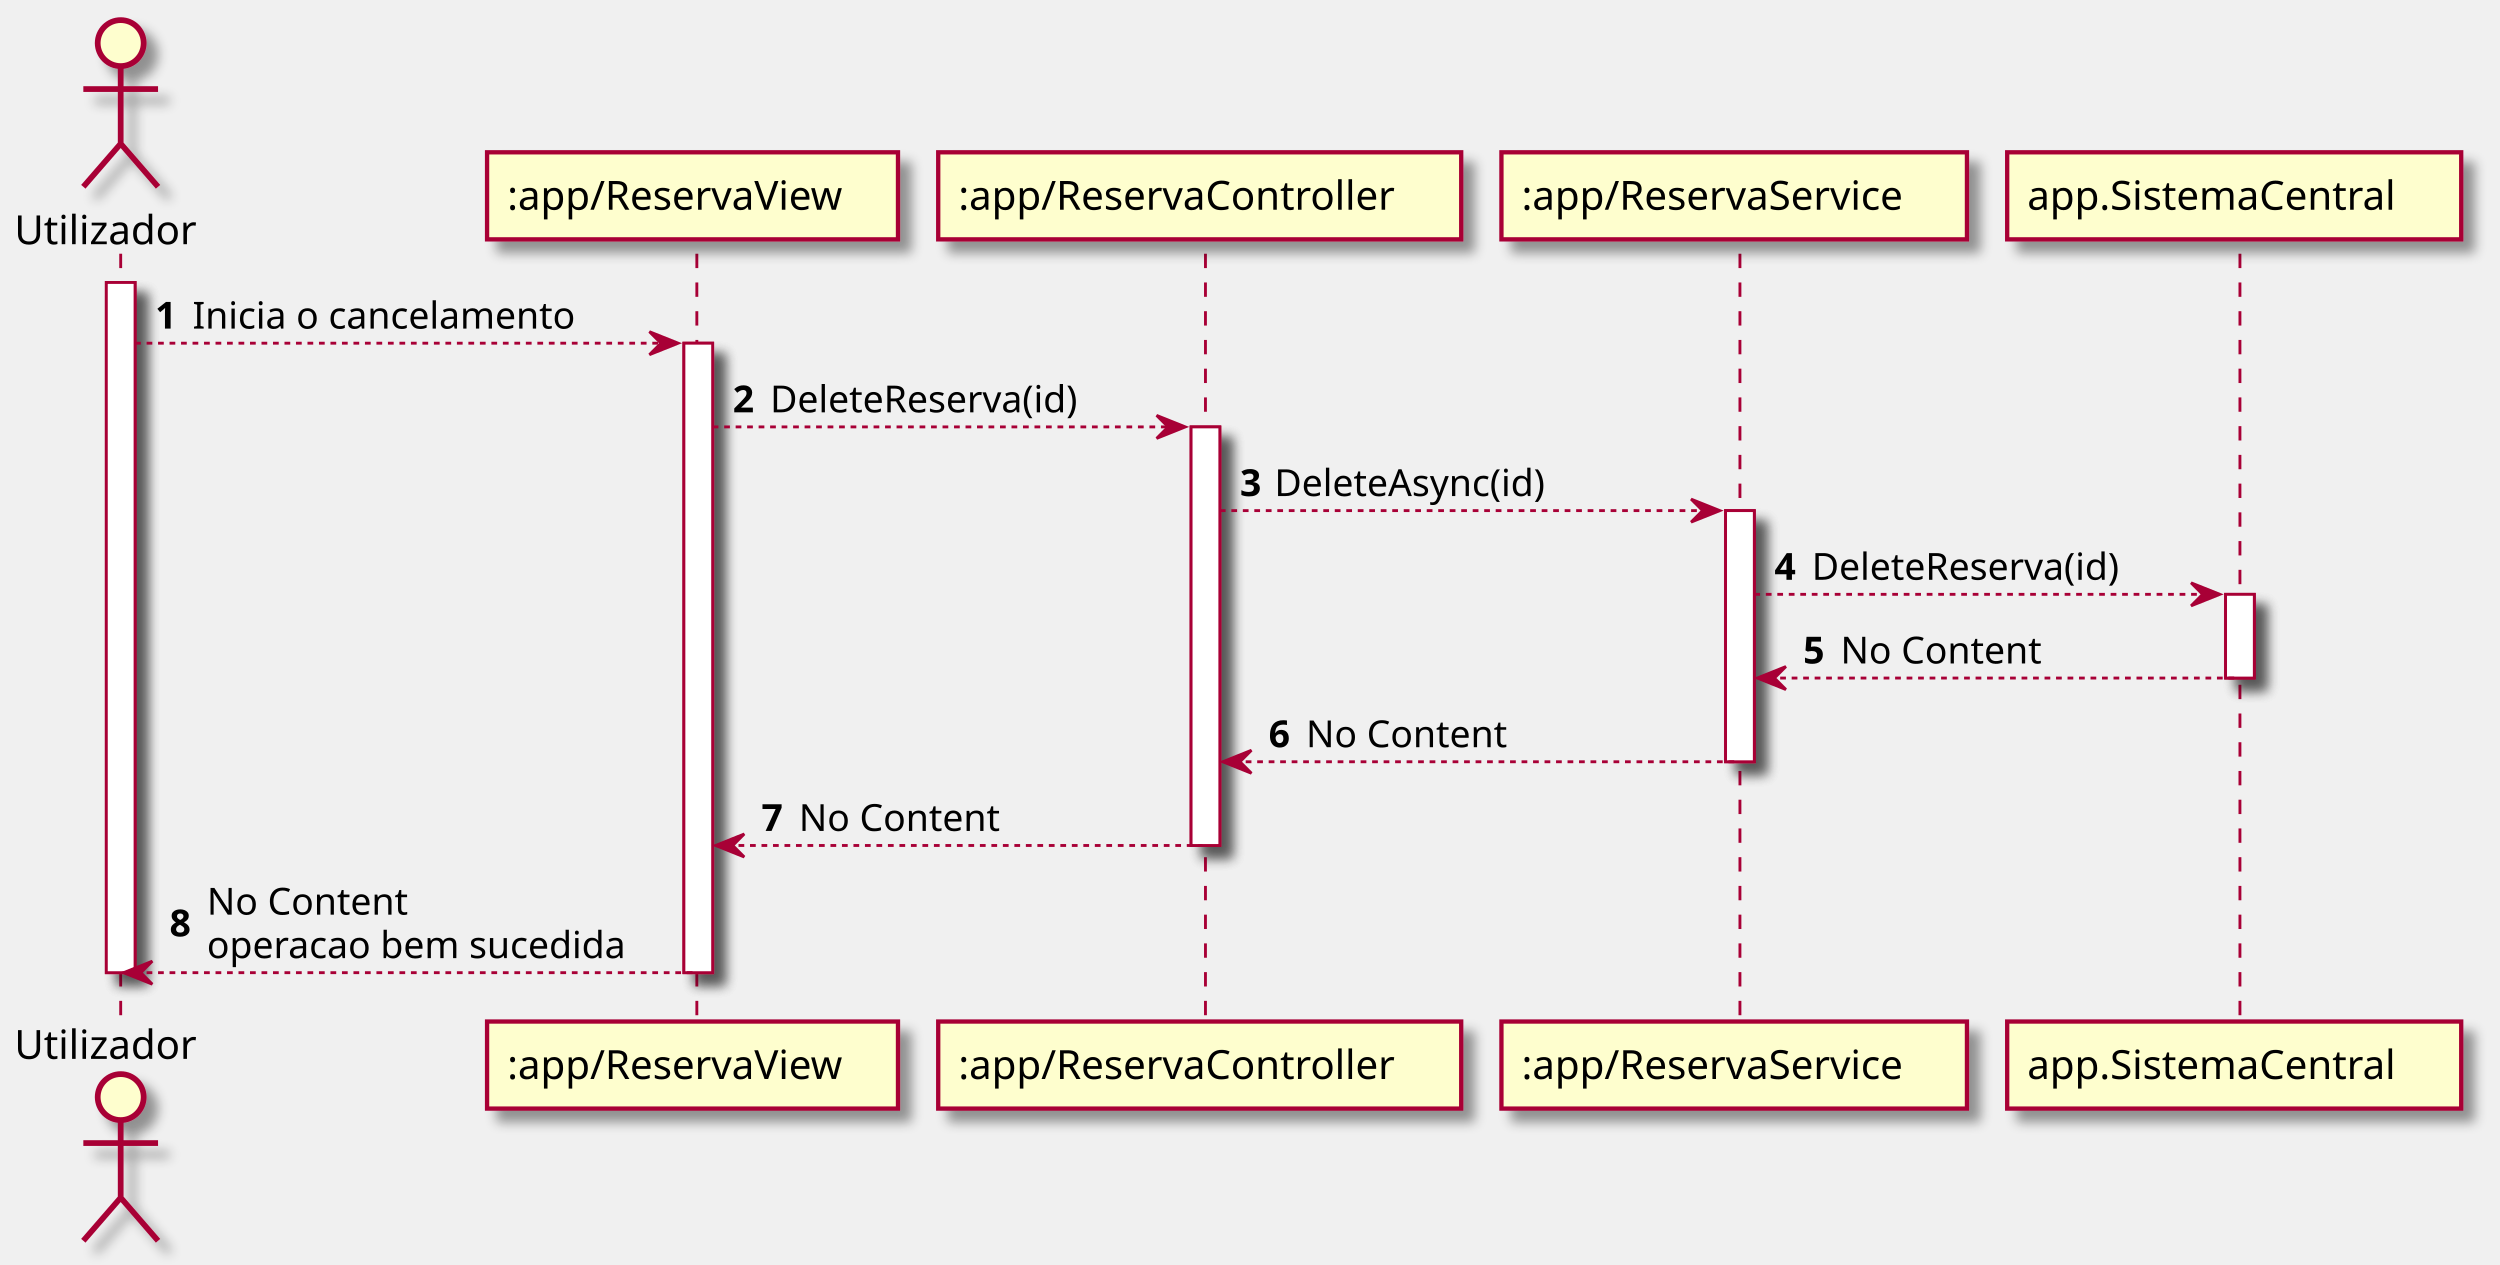
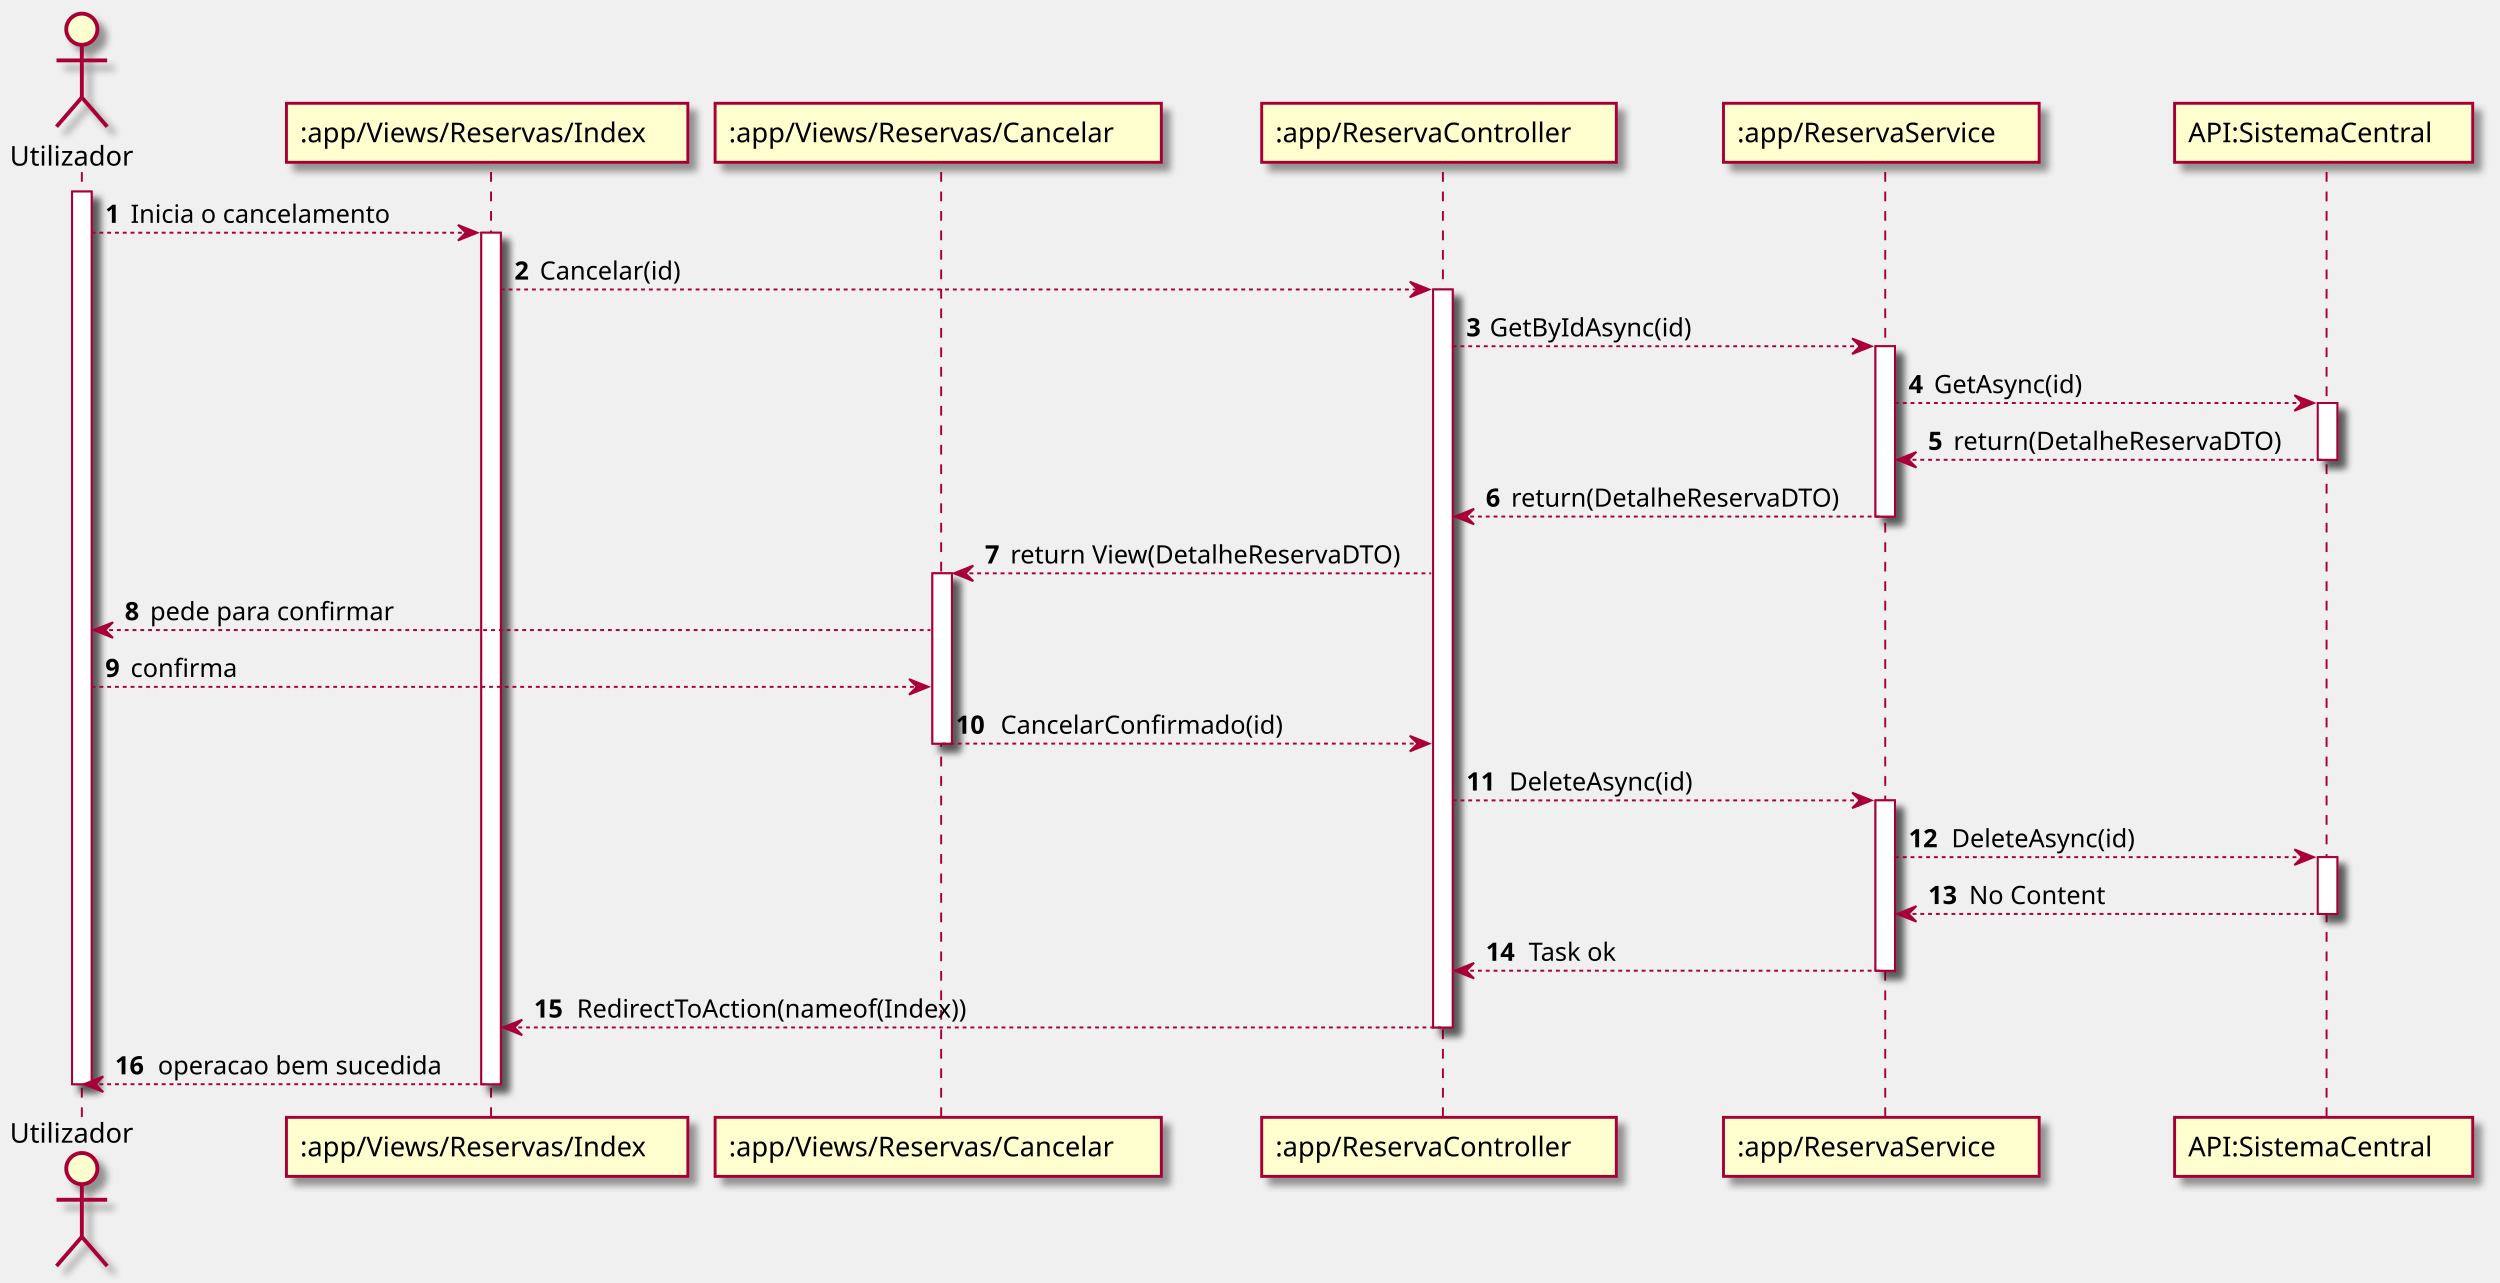
- <svg xmlns="http://www.w3.org/2000/svg" contentScriptType="application/ecmascript" contentStyleType="text/css" height="440px" preserveAspectRatio="none" style="width:870px;height:440px;" version="1.1" viewBox="0 0 870 440" width="870px" zoomAndPan="magnify">
+ <svg xmlns="http://www.w3.org/2000/svg" contentScriptType="application/ecmascript" contentStyleType="text/css" height="658px" preserveAspectRatio="none" style="width:1283px;height:658px;" version="1.1" viewBox="0 0 1283 658" width="1283px" zoomAndPan="magnify">
  <defs>
-     <filter height="300%" id="fgjlfccdwzftr" width="300%" x="-1" y="-1">
+     <filter height="300%" id="fkdoenz810jdj" width="300%" x="-1" y="-1">
      <feGaussianBlur result="blurOut" stdDeviation="2.0" />
      <feColorMatrix in="blurOut" result="blurOut2" type="matrix" values="0 0 0 0 0 0 0 0 0 0 0 0 0 0 0 0 0 0 .4 0" />
      <feOffset dx="4.0" dy="4.0" in="blurOut2" result="blurOut3" />
      <feBlend in="SourceGraphic" in2="blurOut3" mode="normal" />
    </filter>
  </defs>
  <g>
-     <rect fill="#FFFFFF" filter="url(#fgjlfccdwzftr)" height="240.195" style="stroke:#A80036;stroke-width:1.0;" width="10" x="37" y="98.297" />
-     <rect fill="#FFFFFF" filter="url(#fgjlfccdwzftr)" height="219.062" style="stroke:#A80036;stroke-width:1.0;" width="10" x="238" y="119.43" />
-     <rect fill="#FFFFFF" filter="url(#fgjlfccdwzftr)" height="145.664" style="stroke:#A80036;stroke-width:1.0;" width="10" x="414.5" y="148.562" />
-     <rect fill="#FFFFFF" filter="url(#fgjlfccdwzftr)" height="87.398" style="stroke:#A80036;stroke-width:1.0;" width="10" x="600.5" y="177.695" />
-     <rect fill="#FFFFFF" filter="url(#fgjlfccdwzftr)" height="29.133" style="stroke:#A80036;stroke-width:1.0;" width="10" x="774.5" y="206.828" />
-     <line style="stroke:#A80036;stroke-width:1.0;stroke-dasharray:5.0,5.0;" x1="42" x2="42" y1="88.297" y2="356.492" />
-     <line style="stroke:#A80036;stroke-width:1.0;stroke-dasharray:5.0,5.0;" x1="242.5" x2="242.5" y1="88.297" y2="356.492" />
-     <line style="stroke:#A80036;stroke-width:1.0;stroke-dasharray:5.0,5.0;" x1="419.5" x2="419.5" y1="88.297" y2="356.492" />
-     <line style="stroke:#A80036;stroke-width:1.0;stroke-dasharray:5.0,5.0;" x1="605.5" x2="605.5" y1="88.297" y2="356.492" />
-     <line style="stroke:#A80036;stroke-width:1.0;stroke-dasharray:5.0,5.0;" x1="779.5" x2="779.5" y1="88.297" y2="356.492" />
+     <rect fill="#FFFFFF" filter="url(#fkdoenz810jdj)" height="458.125" style="stroke:#A80036;stroke-width:1.0;" width="10" x="37" y="98.297" />
+     <rect fill="#FFFFFF" filter="url(#fkdoenz810jdj)" height="436.992" style="stroke:#A80036;stroke-width:1.0;" width="10" x="247" y="119.43" />
+     <rect fill="#FFFFFF" filter="url(#fkdoenz810jdj)" height="87.398" style="stroke:#A80036;stroke-width:1.0;" width="10" x="478.5" y="294.227" />
+     <rect fill="#FFFFFF" filter="url(#fkdoenz810jdj)" height="378.727" style="stroke:#A80036;stroke-width:1.0;" width="10" x="735.5" y="148.562" />
+     <rect fill="#FFFFFF" filter="url(#fkdoenz810jdj)" height="87.398" style="stroke:#A80036;stroke-width:1.0;" width="10" x="962.5" y="177.695" />
+     <rect fill="#FFFFFF" filter="url(#fkdoenz810jdj)" height="87.398" style="stroke:#A80036;stroke-width:1.0;" width="10" x="962.5" y="410.758" />
+     <rect fill="#FFFFFF" filter="url(#fkdoenz810jdj)" height="29.133" style="stroke:#A80036;stroke-width:1.0;" width="10" x="1189.5" y="206.828" />
+     <rect fill="#FFFFFF" filter="url(#fkdoenz810jdj)" height="29.133" style="stroke:#A80036;stroke-width:1.0;" width="10" x="1189.5" y="439.891" />
+     <line style="stroke:#A80036;stroke-width:1.0;stroke-dasharray:5.0,5.0;" x1="42" x2="42" y1="88.297" y2="574.422" />
+     <line style="stroke:#A80036;stroke-width:1.0;stroke-dasharray:5.0,5.0;" x1="252" x2="252" y1="88.297" y2="574.422" />
+     <line style="stroke:#A80036;stroke-width:1.0;stroke-dasharray:5.0,5.0;" x1="483" x2="483" y1="88.297" y2="574.422" />
+     <line style="stroke:#A80036;stroke-width:1.0;stroke-dasharray:5.0,5.0;" x1="740.5" x2="740.5" y1="88.297" y2="574.422" />
+     <line style="stroke:#A80036;stroke-width:1.0;stroke-dasharray:5.0,5.0;" x1="967.5" x2="967.5" y1="88.297" y2="574.422" />
+     <line style="stroke:#A80036;stroke-width:1.0;stroke-dasharray:5.0,5.0;" x1="1194" x2="1194" y1="88.297" y2="574.422" />
    <text fill="#000000" font-family="sans-serif" font-size="14" lengthAdjust="spacing" textLength="68" x="5" y="84.995">Utilizador</text>
-     <ellipse cx="42" cy="15" fill="#FEFECE" filter="url(#fgjlfccdwzftr)" rx="8" ry="8" style="stroke:#A80036;stroke-width:2.0;" />
-     <path d="M42,23 L42,50 M29,31 L55,31 M42,50 L29,65 M42,50 L55,65 " fill="none" filter="url(#fgjlfccdwzftr)" style="stroke:#A80036;stroke-width:2.0;" />
-     <text fill="#000000" font-family="sans-serif" font-size="14" lengthAdjust="spacing" textLength="68" x="5" y="368.487">Utilizador</text>
-     <ellipse cx="42" cy="381.789" fill="#FEFECE" filter="url(#fgjlfccdwzftr)" rx="8" ry="8" style="stroke:#A80036;stroke-width:2.0;" />
-     <path d="M42,389.789 L42,416.789 M29,397.789 L55,397.789 M42,416.789 L29,431.789 M42,416.789 L55,431.789 " fill="none" filter="url(#fgjlfccdwzftr)" style="stroke:#A80036;stroke-width:2.0;" />
-     <rect fill="#FEFECE" filter="url(#fgjlfccdwzftr)" height="30.297" style="stroke:#A80036;stroke-width:1.5;" width="143" x="169.5" y="53" />
-     <text fill="#000000" font-family="sans-serif" font-size="14" lengthAdjust="spacing" textLength="129" x="176.5" y="72.995">:app/ReservaView</text>
-     <rect fill="#FEFECE" filter="url(#fgjlfccdwzftr)" height="30.297" style="stroke:#A80036;stroke-width:1.5;" width="143" x="169.5" y="355.492" />
-     <text fill="#000000" font-family="sans-serif" font-size="14" lengthAdjust="spacing" textLength="129" x="176.5" y="375.487">:app/ReservaView</text>
-     <rect fill="#FEFECE" filter="url(#fgjlfccdwzftr)" height="30.297" style="stroke:#A80036;stroke-width:1.5;" width="182" x="326.5" y="53" />
-     <text fill="#000000" font-family="sans-serif" font-size="14" lengthAdjust="spacing" textLength="168" x="333.5" y="72.995">:app/ReservaController</text>
-     <rect fill="#FEFECE" filter="url(#fgjlfccdwzftr)" height="30.297" style="stroke:#A80036;stroke-width:1.5;" width="182" x="326.5" y="355.492" />
-     <text fill="#000000" font-family="sans-serif" font-size="14" lengthAdjust="spacing" textLength="168" x="333.5" y="375.487">:app/ReservaController</text>
-     <rect fill="#FEFECE" filter="url(#fgjlfccdwzftr)" height="30.297" style="stroke:#A80036;stroke-width:1.5;" width="162" x="522.5" y="53" />
-     <text fill="#000000" font-family="sans-serif" font-size="14" lengthAdjust="spacing" textLength="148" x="529.5" y="72.995">:app/ReservaService</text>
-     <rect fill="#FEFECE" filter="url(#fgjlfccdwzftr)" height="30.297" style="stroke:#A80036;stroke-width:1.5;" width="162" x="522.5" y="355.492" />
-     <text fill="#000000" font-family="sans-serif" font-size="14" lengthAdjust="spacing" textLength="148" x="529.5" y="375.487">:app/ReservaService</text>
-     <rect fill="#FEFECE" filter="url(#fgjlfccdwzftr)" height="30.297" style="stroke:#A80036;stroke-width:1.5;" width="158" x="698.5" y="53" />
-     <text fill="#000000" font-family="sans-serif" font-size="14" lengthAdjust="spacing" textLength="144" x="705.5" y="72.995">app.SistemaCentral</text>
-     <rect fill="#FEFECE" filter="url(#fgjlfccdwzftr)" height="30.297" style="stroke:#A80036;stroke-width:1.5;" width="158" x="698.5" y="355.492" />
-     <text fill="#000000" font-family="sans-serif" font-size="14" lengthAdjust="spacing" textLength="144" x="705.5" y="375.487">app.SistemaCentral</text>
-     <rect fill="#FFFFFF" filter="url(#fgjlfccdwzftr)" height="240.195" style="stroke:#A80036;stroke-width:1.0;" width="10" x="37" y="98.297" />
-     <rect fill="#FFFFFF" filter="url(#fgjlfccdwzftr)" height="219.062" style="stroke:#A80036;stroke-width:1.0;" width="10" x="238" y="119.43" />
-     <rect fill="#FFFFFF" filter="url(#fgjlfccdwzftr)" height="145.664" style="stroke:#A80036;stroke-width:1.0;" width="10" x="414.5" y="148.562" />
-     <rect fill="#FFFFFF" filter="url(#fgjlfccdwzftr)" height="87.398" style="stroke:#A80036;stroke-width:1.0;" width="10" x="600.5" y="177.695" />
-     <rect fill="#FFFFFF" filter="url(#fgjlfccdwzftr)" height="29.133" style="stroke:#A80036;stroke-width:1.0;" width="10" x="774.5" y="206.828" />
-     <polygon fill="#A80036" points="226,115.43,236,119.43,226,123.43,230,119.43" style="stroke:#A80036;stroke-width:1.0;" />
-     <line style="stroke:#A80036;stroke-width:1.0;stroke-dasharray:2.0,2.0;" x1="47" x2="232" y1="119.43" y2="119.43" />
+     <ellipse cx="42" cy="15" fill="#FEFECE" filter="url(#fkdoenz810jdj)" rx="8" ry="8" style="stroke:#A80036;stroke-width:2.0;" />
+     <path d="M42,23 L42,50 M29,31 L55,31 M42,50 L29,65 M42,50 L55,65 " fill="none" filter="url(#fkdoenz810jdj)" style="stroke:#A80036;stroke-width:2.0;" />
+     <text fill="#000000" font-family="sans-serif" font-size="14" lengthAdjust="spacing" textLength="68" x="5" y="586.417">Utilizador</text>
+     <ellipse cx="42" cy="599.719" fill="#FEFECE" filter="url(#fkdoenz810jdj)" rx="8" ry="8" style="stroke:#A80036;stroke-width:2.0;" />
+     <path d="M42,607.719 L42,634.719 M29,615.719 L55,615.719 M42,634.719 L29,649.719 M42,634.719 L55,649.719 " fill="none" filter="url(#fkdoenz810jdj)" style="stroke:#A80036;stroke-width:2.0;" />
+     <rect fill="#FEFECE" filter="url(#fkdoenz810jdj)" height="30.297" style="stroke:#A80036;stroke-width:1.5;" width="206" x="147" y="53" />
+     <text fill="#000000" font-family="sans-serif" font-size="14" lengthAdjust="spacing" textLength="192" x="154" y="72.995">:app/Views/Reservas/Index</text>
+     <rect fill="#FEFECE" filter="url(#fkdoenz810jdj)" height="30.297" style="stroke:#A80036;stroke-width:1.5;" width="206" x="147" y="573.422" />
+     <text fill="#000000" font-family="sans-serif" font-size="14" lengthAdjust="spacing" textLength="192" x="154" y="593.417">:app/Views/Reservas/Index</text>
+     <rect fill="#FEFECE" filter="url(#fkdoenz810jdj)" height="30.297" style="stroke:#A80036;stroke-width:1.5;" width="229" x="367" y="53" />
+     <text fill="#000000" font-family="sans-serif" font-size="14" lengthAdjust="spacing" textLength="215" x="374" y="72.995">:app/Views/Reservas/Cancelar</text>
+     <rect fill="#FEFECE" filter="url(#fkdoenz810jdj)" height="30.297" style="stroke:#A80036;stroke-width:1.5;" width="229" x="367" y="573.422" />
+     <text fill="#000000" font-family="sans-serif" font-size="14" lengthAdjust="spacing" textLength="215" x="374" y="593.417">:app/Views/Reservas/Cancelar</text>
+     <rect fill="#FEFECE" filter="url(#fkdoenz810jdj)" height="30.297" style="stroke:#A80036;stroke-width:1.5;" width="182" x="647.5" y="53" />
+     <text fill="#000000" font-family="sans-serif" font-size="14" lengthAdjust="spacing" textLength="168" x="654.5" y="72.995">:app/ReservaController</text>
+     <rect fill="#FEFECE" filter="url(#fkdoenz810jdj)" height="30.297" style="stroke:#A80036;stroke-width:1.5;" width="182" x="647.5" y="573.422" />
+     <text fill="#000000" font-family="sans-serif" font-size="14" lengthAdjust="spacing" textLength="168" x="654.5" y="593.417">:app/ReservaController</text>
+     <rect fill="#FEFECE" filter="url(#fkdoenz810jdj)" height="30.297" style="stroke:#A80036;stroke-width:1.5;" width="162" x="884.5" y="53" />
+     <text fill="#000000" font-family="sans-serif" font-size="14" lengthAdjust="spacing" textLength="148" x="891.5" y="72.995">:app/ReservaService</text>
+     <rect fill="#FEFECE" filter="url(#fkdoenz810jdj)" height="30.297" style="stroke:#A80036;stroke-width:1.5;" width="162" x="884.5" y="573.422" />
+     <text fill="#000000" font-family="sans-serif" font-size="14" lengthAdjust="spacing" textLength="148" x="891.5" y="593.417">:app/ReservaService</text>
+     <rect fill="#FEFECE" filter="url(#fkdoenz810jdj)" height="30.297" style="stroke:#A80036;stroke-width:1.5;" width="153" x="1116" y="53" />
+     <text fill="#000000" font-family="sans-serif" font-size="14" lengthAdjust="spacing" textLength="139" x="1123" y="72.995">API:SistemaCentral</text>
+     <rect fill="#FEFECE" filter="url(#fkdoenz810jdj)" height="30.297" style="stroke:#A80036;stroke-width:1.5;" width="153" x="1116" y="573.422" />
+     <text fill="#000000" font-family="sans-serif" font-size="14" lengthAdjust="spacing" textLength="139" x="1123" y="593.417">API:SistemaCentral</text>
+     <rect fill="#FFFFFF" filter="url(#fkdoenz810jdj)" height="458.125" style="stroke:#A80036;stroke-width:1.0;" width="10" x="37" y="98.297" />
+     <rect fill="#FFFFFF" filter="url(#fkdoenz810jdj)" height="436.992" style="stroke:#A80036;stroke-width:1.0;" width="10" x="247" y="119.43" />
+     <rect fill="#FFFFFF" filter="url(#fkdoenz810jdj)" height="87.398" style="stroke:#A80036;stroke-width:1.0;" width="10" x="478.5" y="294.227" />
+     <rect fill="#FFFFFF" filter="url(#fkdoenz810jdj)" height="378.727" style="stroke:#A80036;stroke-width:1.0;" width="10" x="735.5" y="148.562" />
+     <rect fill="#FFFFFF" filter="url(#fkdoenz810jdj)" height="87.398" style="stroke:#A80036;stroke-width:1.0;" width="10" x="962.5" y="177.695" />
+     <rect fill="#FFFFFF" filter="url(#fkdoenz810jdj)" height="87.398" style="stroke:#A80036;stroke-width:1.0;" width="10" x="962.5" y="410.758" />
+     <rect fill="#FFFFFF" filter="url(#fkdoenz810jdj)" height="29.133" style="stroke:#A80036;stroke-width:1.0;" width="10" x="1189.5" y="206.828" />
+     <rect fill="#FFFFFF" filter="url(#fkdoenz810jdj)" height="29.133" style="stroke:#A80036;stroke-width:1.0;" width="10" x="1189.5" y="439.891" />
+     <polygon fill="#A80036" points="235,115.43,245,119.43,235,123.43,239,119.43" style="stroke:#A80036;stroke-width:1.0;" />
+     <line style="stroke:#A80036;stroke-width:1.0;stroke-dasharray:2.0,2.0;" x1="47" x2="241" y1="119.43" y2="119.43" />
    <text fill="#000000" font-family="sans-serif" font-size="13" font-weight="bold" lengthAdjust="spacing" textLength="9" x="54" y="114.364">1</text>
    <text fill="#000000" font-family="sans-serif" font-size="13" lengthAdjust="spacing" textLength="139" x="67" y="114.364">Inicia o cancelamento</text>
-     <polygon fill="#A80036" points="402.5,144.562,412.5,148.562,402.5,152.562,406.5,148.562" style="stroke:#A80036;stroke-width:1.0;" />
-     <line style="stroke:#A80036;stroke-width:1.0;stroke-dasharray:2.0,2.0;" x1="248" x2="408.5" y1="148.562" y2="148.562" />
-     <text fill="#000000" font-family="sans-serif" font-size="13" font-weight="bold" lengthAdjust="spacing" textLength="9" x="255" y="143.497">2</text>
-     <text fill="#000000" font-family="sans-serif" font-size="13" lengthAdjust="spacing" textLength="116" x="268" y="143.497">DeleteReserva(id)</text>
-     <polygon fill="#A80036" points="588.5,173.695,598.5,177.695,588.5,181.695,592.5,177.695" style="stroke:#A80036;stroke-width:1.0;" />
-     <line style="stroke:#A80036;stroke-width:1.0;stroke-dasharray:2.0,2.0;" x1="424.5" x2="594.5" y1="177.695" y2="177.695" />
-     <text fill="#000000" font-family="sans-serif" font-size="13" font-weight="bold" lengthAdjust="spacing" textLength="8" x="431.5" y="172.629">3</text>
-     <text fill="#000000" font-family="sans-serif" font-size="13" lengthAdjust="spacing" textLength="102" x="443.5" y="172.629">DeleteAsync(id)</text>
-     <polygon fill="#A80036" points="762.5,202.828,772.5,206.828,762.5,210.828,766.5,206.828" style="stroke:#A80036;stroke-width:1.0;" />
-     <line style="stroke:#A80036;stroke-width:1.0;stroke-dasharray:2.0,2.0;" x1="610.5" x2="768.5" y1="206.828" y2="206.828" />
-     <text fill="#000000" font-family="sans-serif" font-size="13" font-weight="bold" lengthAdjust="spacing" textLength="9" x="617.5" y="201.762">4</text>
-     <text fill="#000000" font-family="sans-serif" font-size="13" lengthAdjust="spacing" textLength="116" x="630.5" y="201.762">DeleteReserva(id)</text>
-     <polygon fill="#A80036" points="621.5,231.961,611.5,235.961,621.5,239.961,617.5,235.961" style="stroke:#A80036;stroke-width:1.0;" />
-     <line style="stroke:#A80036;stroke-width:1.0;stroke-dasharray:2.0,2.0;" x1="615.5" x2="778.5" y1="235.961" y2="235.961" />
-     <text fill="#000000" font-family="sans-serif" font-size="13" font-weight="bold" lengthAdjust="spacing" textLength="9" x="627.5" y="230.895">5</text>
-     <text fill="#000000" font-family="sans-serif" font-size="13" lengthAdjust="spacing" textLength="72" x="640.5" y="230.895">No Content</text>
-     <polygon fill="#A80036" points="435.5,261.094,425.5,265.094,435.5,269.094,431.5,265.094" style="stroke:#A80036;stroke-width:1.0;" />
-     <line style="stroke:#A80036;stroke-width:1.0;stroke-dasharray:2.0,2.0;" x1="429.5" x2="604.5" y1="265.094" y2="265.094" />
-     <text fill="#000000" font-family="sans-serif" font-size="13" font-weight="bold" lengthAdjust="spacing" textLength="9" x="441.5" y="260.028">6</text>
-     <text fill="#000000" font-family="sans-serif" font-size="13" lengthAdjust="spacing" textLength="72" x="454.5" y="260.028">No Content</text>
-     <polygon fill="#A80036" points="259,290.227,249,294.227,259,298.227,255,294.227" style="stroke:#A80036;stroke-width:1.0;" />
-     <line style="stroke:#A80036;stroke-width:1.0;stroke-dasharray:2.0,2.0;" x1="253" x2="418.5" y1="294.227" y2="294.227" />
-     <text fill="#000000" font-family="sans-serif" font-size="13" font-weight="bold" lengthAdjust="spacing" textLength="9" x="265" y="289.161">7</text>
-     <text fill="#000000" font-family="sans-serif" font-size="13" lengthAdjust="spacing" textLength="72" x="278" y="289.161">No Content</text>
-     <polygon fill="#A80036" points="53,334.492,43,338.492,53,342.492,49,338.492" style="stroke:#A80036;stroke-width:1.0;" />
-     <line style="stroke:#A80036;stroke-width:1.0;stroke-dasharray:2.0,2.0;" x1="47" x2="242" y1="338.492" y2="338.492" />
-     <text fill="#000000" font-family="sans-serif" font-size="13" font-weight="bold" lengthAdjust="spacing" textLength="9" x="59" y="325.86">8</text>
-     <text fill="#000000" font-family="sans-serif" font-size="13" lengthAdjust="spacing" textLength="72" x="72" y="318.293">No Content</text>
-     <text fill="#000000" font-family="sans-serif" font-size="13" lengthAdjust="spacing" textLength="154" x="72" y="333.426">operacao bem sucedida</text>
+     <polygon fill="#A80036" points="723.5,144.562,733.5,148.562,723.5,152.562,727.5,148.562" style="stroke:#A80036;stroke-width:1.0;" />
+     <line style="stroke:#A80036;stroke-width:1.0;stroke-dasharray:2.0,2.0;" x1="257" x2="729.5" y1="148.562" y2="148.562" />
+     <text fill="#000000" font-family="sans-serif" font-size="13" font-weight="bold" lengthAdjust="spacing" textLength="9" x="264" y="143.497">2</text>
+     <text fill="#000000" font-family="sans-serif" font-size="13" lengthAdjust="spacing" textLength="77" x="277" y="143.497">Cancelar(id)</text>
+     <polygon fill="#A80036" points="950.5,173.695,960.5,177.695,950.5,181.695,954.5,177.695" style="stroke:#A80036;stroke-width:1.0;" />
+     <line style="stroke:#A80036;stroke-width:1.0;stroke-dasharray:2.0,2.0;" x1="745.5" x2="956.5" y1="177.695" y2="177.695" />
+     <text fill="#000000" font-family="sans-serif" font-size="13" font-weight="bold" lengthAdjust="spacing" textLength="8" x="752.5" y="172.629">3</text>
+     <text fill="#000000" font-family="sans-serif" font-size="13" lengthAdjust="spacing" textLength="110" x="764.5" y="172.629">GetByIdAsync(id)</text>
+     <polygon fill="#A80036" points="1177.5,202.828,1187.5,206.828,1177.5,210.828,1181.5,206.828" style="stroke:#A80036;stroke-width:1.0;" />
+     <line style="stroke:#A80036;stroke-width:1.0;stroke-dasharray:2.0,2.0;" x1="972.5" x2="1183.5" y1="206.828" y2="206.828" />
+     <text fill="#000000" font-family="sans-serif" font-size="13" font-weight="bold" lengthAdjust="spacing" textLength="9" x="979.5" y="201.762">4</text>
+     <text fill="#000000" font-family="sans-serif" font-size="13" lengthAdjust="spacing" textLength="83" x="992.5" y="201.762">GetAsync(id)</text>
+     <polygon fill="#A80036" points="983.5,231.961,973.5,235.961,983.5,239.961,979.5,235.961" style="stroke:#A80036;stroke-width:1.0;" />
+     <line style="stroke:#A80036;stroke-width:1.0;stroke-dasharray:2.0,2.0;" x1="977.5" x2="1193.5" y1="235.961" y2="235.961" />
+     <text fill="#000000" font-family="sans-serif" font-size="13" font-weight="bold" lengthAdjust="spacing" textLength="9" x="989.5" y="230.895">5</text>
+     <text fill="#000000" font-family="sans-serif" font-size="13" lengthAdjust="spacing" textLength="180" x="1002.5" y="230.895">return(DetalheReservaDTO)</text>
+     <polygon fill="#A80036" points="756.5,261.094,746.5,265.094,756.5,269.094,752.5,265.094" style="stroke:#A80036;stroke-width:1.0;" />
+     <line style="stroke:#A80036;stroke-width:1.0;stroke-dasharray:2.0,2.0;" x1="750.5" x2="966.5" y1="265.094" y2="265.094" />
+     <text fill="#000000" font-family="sans-serif" font-size="13" font-weight="bold" lengthAdjust="spacing" textLength="9" x="762.5" y="260.028">6</text>
+     <text fill="#000000" font-family="sans-serif" font-size="13" lengthAdjust="spacing" textLength="180" x="775.5" y="260.028">return(DetalheReservaDTO)</text>
+     <polygon fill="#A80036" points="499.5,290.227,489.5,294.227,499.5,298.227,495.5,294.227" style="stroke:#A80036;stroke-width:1.0;" />
+     <line style="stroke:#A80036;stroke-width:1.0;stroke-dasharray:2.0,2.0;" x1="493.5" x2="734.5" y1="294.227" y2="294.227" />
+     <text fill="#000000" font-family="sans-serif" font-size="13" font-weight="bold" lengthAdjust="spacing" textLength="9" x="505.5" y="289.161">7</text>
+     <text fill="#000000" font-family="sans-serif" font-size="13" lengthAdjust="spacing" textLength="215" x="518.5" y="289.161">return View(DetalheReservaDTO)</text>
+     <polygon fill="#A80036" points="58,319.359,48,323.359,58,327.359,54,323.359" style="stroke:#A80036;stroke-width:1.0;" />
+     <line style="stroke:#A80036;stroke-width:1.0;stroke-dasharray:2.0,2.0;" x1="52" x2="477.5" y1="323.359" y2="323.359" />
+     <text fill="#000000" font-family="sans-serif" font-size="13" font-weight="bold" lengthAdjust="spacing" textLength="9" x="64" y="318.293">8</text>
+     <text fill="#000000" font-family="sans-serif" font-size="13" lengthAdjust="spacing" textLength="131" x="77" y="318.293">pede para confirmar</text>
+     <polygon fill="#A80036" points="466.5,348.492,476.5,352.492,466.5,356.492,470.5,352.492" style="stroke:#A80036;stroke-width:1.0;" />
+     <line style="stroke:#A80036;stroke-width:1.0;stroke-dasharray:2.0,2.0;" x1="47" x2="472.5" y1="352.492" y2="352.492" />
+     <text fill="#000000" font-family="sans-serif" font-size="13" font-weight="bold" lengthAdjust="spacing" textLength="9" x="54" y="347.426">9</text>
+     <text fill="#000000" font-family="sans-serif" font-size="13" lengthAdjust="spacing" textLength="57" x="67" y="347.426">confirma</text>
+     <polygon fill="#A80036" points="723.5,377.625,733.5,381.625,723.5,385.625,727.5,381.625" style="stroke:#A80036;stroke-width:1.0;" />
+     <line style="stroke:#A80036;stroke-width:1.0;stroke-dasharray:2.0,2.0;" x1="483.5" x2="729.5" y1="381.625" y2="381.625" />
+     <text fill="#000000" font-family="sans-serif" font-size="13" font-weight="bold" lengthAdjust="spacing" textLength="19" x="490.5" y="376.559">10</text>
+     <text fill="#000000" font-family="sans-serif" font-size="13" lengthAdjust="spacing" textLength="152" x="513.5" y="376.559">CancelarConfirmado(id)</text>
+     <polygon fill="#A80036" points="950.5,406.758,960.5,410.758,950.5,414.758,954.5,410.758" style="stroke:#A80036;stroke-width:1.0;" />
+     <line style="stroke:#A80036;stroke-width:1.0;stroke-dasharray:2.0,2.0;" x1="745.5" x2="956.5" y1="410.758" y2="410.758" />
+     <text fill="#000000" font-family="sans-serif" font-size="13" font-weight="bold" lengthAdjust="spacing" textLength="18" x="752.5" y="405.692">11</text>
+     <text fill="#000000" font-family="sans-serif" font-size="13" lengthAdjust="spacing" textLength="102" x="774.5" y="405.692">DeleteAsync(id)</text>
+     <polygon fill="#A80036" points="1177.5,435.891,1187.5,439.891,1177.5,443.891,1181.5,439.891" style="stroke:#A80036;stroke-width:1.0;" />
+     <line style="stroke:#A80036;stroke-width:1.0;stroke-dasharray:2.0,2.0;" x1="972.5" x2="1183.5" y1="439.891" y2="439.891" />
+     <text fill="#000000" font-family="sans-serif" font-size="13" font-weight="bold" lengthAdjust="spacing" textLength="18" x="979.5" y="434.825">12</text>
+     <text fill="#000000" font-family="sans-serif" font-size="13" lengthAdjust="spacing" textLength="102" x="1001.5" y="434.825">DeleteAsync(id)</text>
+     <polygon fill="#A80036" points="983.5,465.023,973.5,469.023,983.5,473.023,979.5,469.023" style="stroke:#A80036;stroke-width:1.0;" />
+     <line style="stroke:#A80036;stroke-width:1.0;stroke-dasharray:2.0,2.0;" x1="977.5" x2="1193.5" y1="469.023" y2="469.023" />
+     <text fill="#000000" font-family="sans-serif" font-size="13" font-weight="bold" lengthAdjust="spacing" textLength="17" x="989.5" y="463.957">13</text>
+     <text fill="#000000" font-family="sans-serif" font-size="13" lengthAdjust="spacing" textLength="72" x="1010.5" y="463.957">No Content</text>
+     <polygon fill="#A80036" points="756.5,494.156,746.5,498.156,756.5,502.156,752.5,498.156" style="stroke:#A80036;stroke-width:1.0;" />
+     <line style="stroke:#A80036;stroke-width:1.0;stroke-dasharray:2.0,2.0;" x1="750.5" x2="966.5" y1="498.156" y2="498.156" />
+     <text fill="#000000" font-family="sans-serif" font-size="13" font-weight="bold" lengthAdjust="spacing" textLength="18" x="762.5" y="493.09">14</text>
+     <text fill="#000000" font-family="sans-serif" font-size="13" lengthAdjust="spacing" textLength="49" x="784.5" y="493.09">Task ok</text>
+     <polygon fill="#A80036" points="268,523.289,258,527.289,268,531.289,264,527.289" style="stroke:#A80036;stroke-width:1.0;" />
+     <line style="stroke:#A80036;stroke-width:1.0;stroke-dasharray:2.0,2.0;" x1="262" x2="739.5" y1="527.289" y2="527.289" />
+     <text fill="#000000" font-family="sans-serif" font-size="13" font-weight="bold" lengthAdjust="spacing" textLength="18" x="274" y="522.223">15</text>
+     <text fill="#000000" font-family="sans-serif" font-size="13" lengthAdjust="spacing" textLength="214" x="296" y="522.223">RedirectToAction(nameof(Index))</text>
+     <polygon fill="#A80036" points="53,552.422,43,556.422,53,560.422,49,556.422" style="stroke:#A80036;stroke-width:1.0;" />
+     <line style="stroke:#A80036;stroke-width:1.0;stroke-dasharray:2.0,2.0;" x1="47" x2="251" y1="556.422" y2="556.422" />
+     <text fill="#000000" font-family="sans-serif" font-size="13" font-weight="bold" lengthAdjust="spacing" textLength="18" x="59" y="551.356">16</text>
+     <text fill="#000000" font-family="sans-serif" font-size="13" lengthAdjust="spacing" textLength="154" x="81" y="551.356">operacao bem sucedida</text>
  </g>
</svg>
